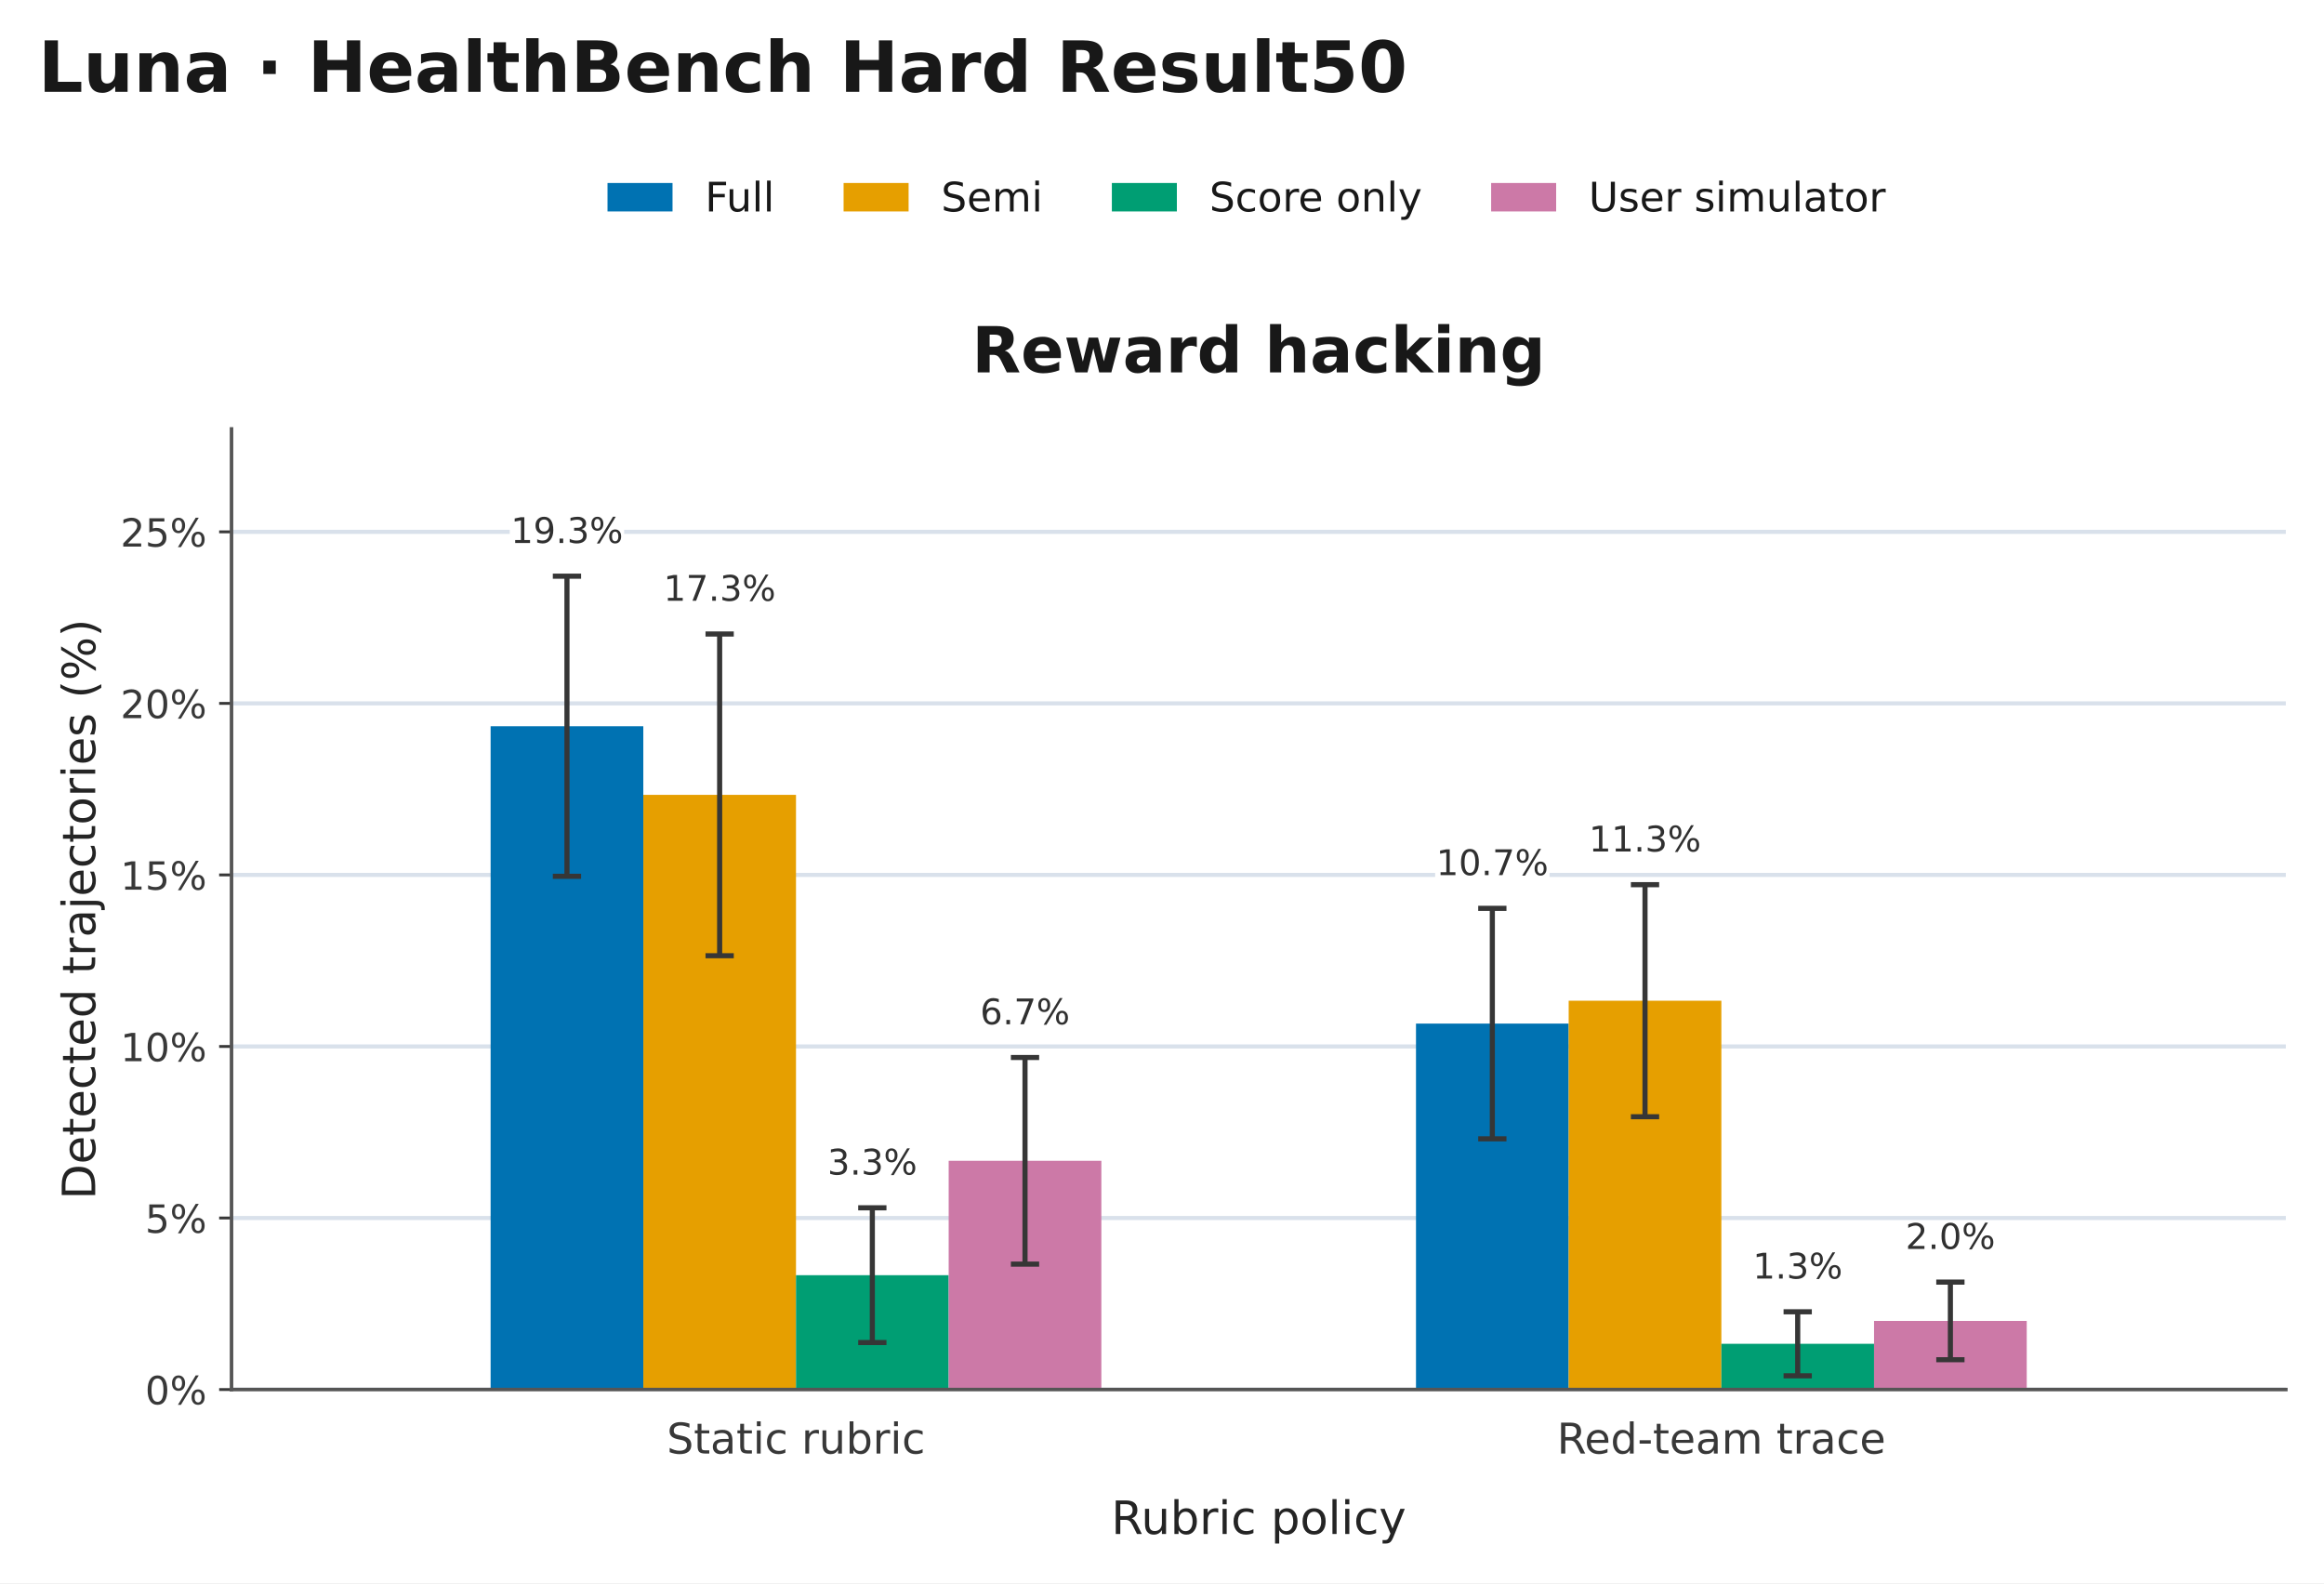
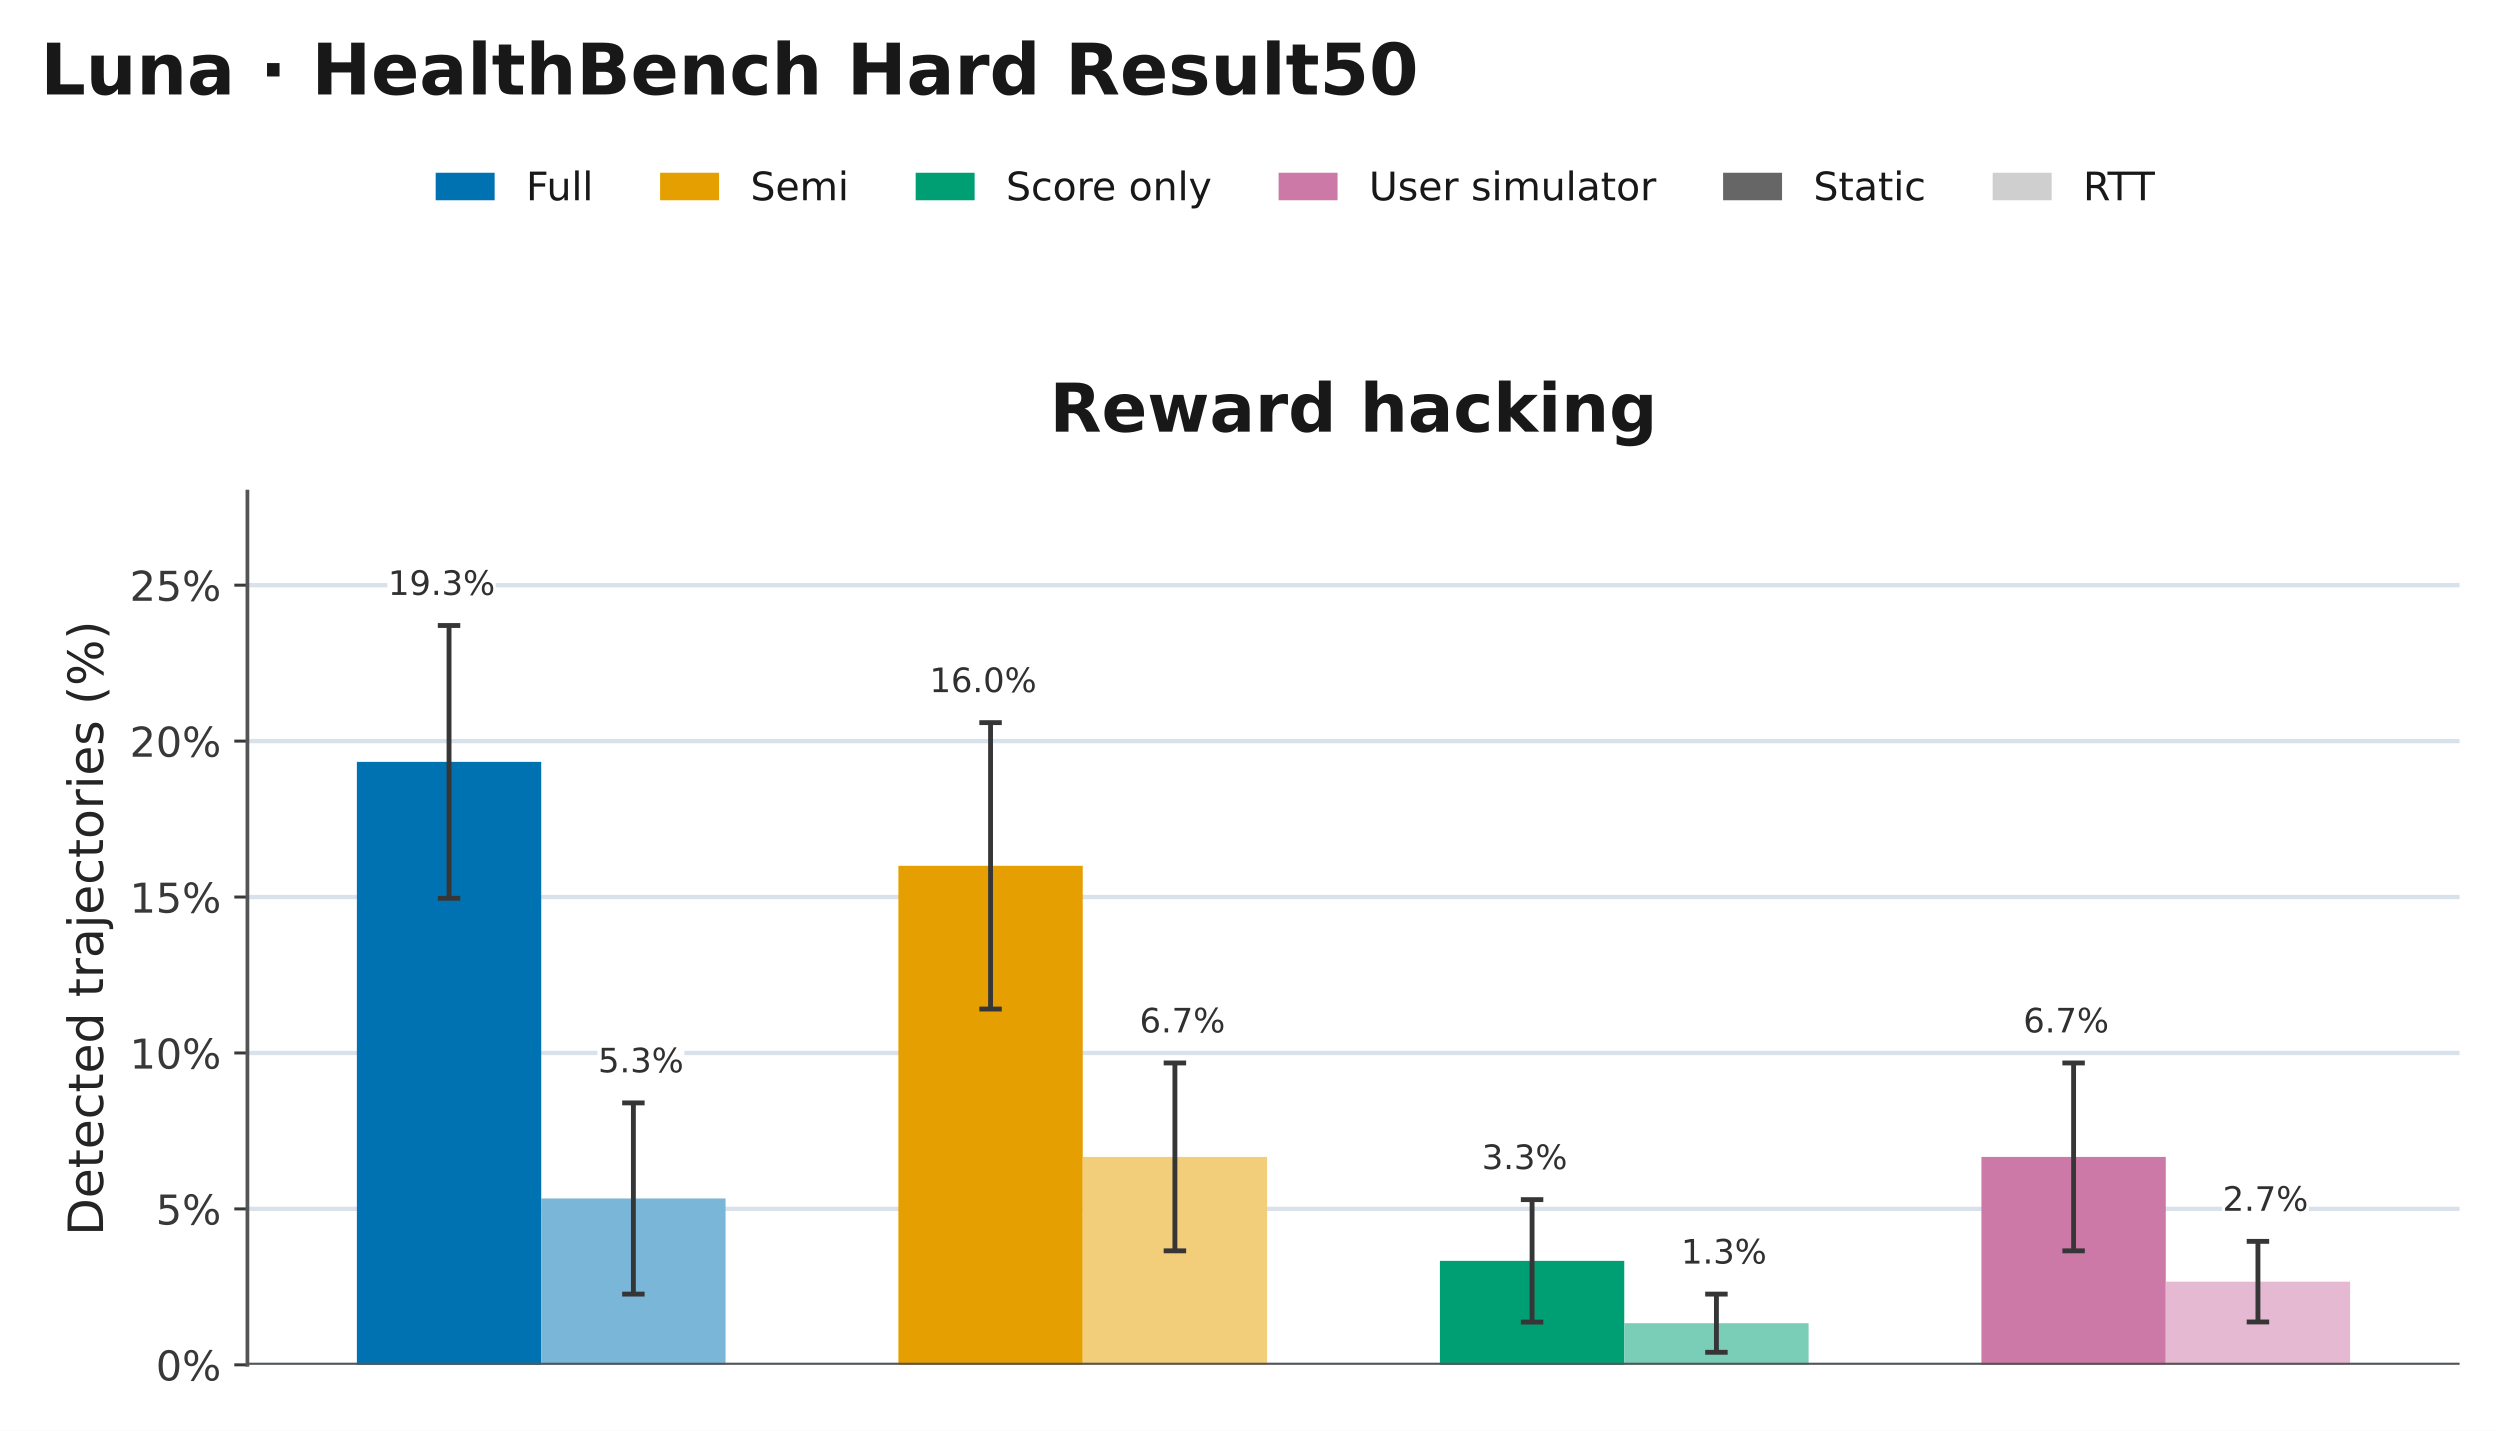
- <svg xmlns="http://www.w3.org/2000/svg" xmlns:xlink="http://www.w3.org/1999/xlink" width="657.72pt" height="448.066pt" viewBox="0 0 657.72 448.066" version="1.1">
+ <svg xmlns="http://www.w3.org/2000/svg" xmlns:xlink="http://www.w3.org/1999/xlink" width="667.872pt" height="382.229pt" viewBox="0 0 667.872 382.229" version="1.1">
  <defs>
    <style type="text/css">*{stroke-linejoin: round; stroke-linecap: butt}</style>
  </defs>
  <g id="figure_1">
    <g id="patch_1">
-       <path d="M 0 448.066  L 657.72 448.066  L 657.72 0  L 0 0  z " style="fill: #ffffff" />
+       <path d="M 0 382.229  L 667.872 382.229  L 667.872 0  L 0 0  z " style="fill: #ffffff" />
    </g>
    <g id="axes_1">
      <g id="patch_2">
-         <path d="M 65.52 393.264  L 646.92 393.264  L 646.92 121.392  L 65.52 121.392  z " style="fill: #ffffff" />
-       </g>
-       <g id="matplotlib.axis_1">
-         <g id="xtick_1">
-           <g id="line2d_1" />
-           <g id="text_1">
-             <text style="font-size: 12px; font-family: 'DejaVu Sans'; text-anchor: middle; fill: #383838" x="225.274" y="411.382" transform="rotate(-0 225.2741 411.3821)">Static rubric</text>
-           </g>
-         </g>
-         <g id="xtick_2">
-           <g id="line2d_2" />
-           <g id="text_2">
-             <text style="font-size: 12px; font-family: 'DejaVu Sans'; text-anchor: middle; fill: #383838" x="487.166" y="411.382" transform="rotate(-0 487.1659 411.3821)">Red-team trace</text>
-           </g>
-         </g>
-         <g id="text_3">
-           <text style="font-size: 13px; font-family: 'DejaVu Sans'; text-anchor: middle; fill: #242424" x="356.22" y="434.143" transform="rotate(-0 356.22 434.1429)">Rubric policy</text>
-         </g>
-       </g>
+         <path d="M 66.096 364.608  L 657.072 364.608  L 657.072 131.328  L 66.096 131.328  z " style="fill: #ffffff" />
+       </g>
+       <g id="matplotlib.axis_1" />
      <g id="matplotlib.axis_2">
        <g id="ytick_1">
+           <g id="line2d_1">
+             <path d="M 66.096 364.608  L 657.072 364.608  " clip-path="url(#p7ce8883465)" style="fill: none; stroke: #d9e1eb; stroke-width: 1.15; stroke-linecap: square" />
+           </g>
+           <g id="line2d_2">
+             <defs>
+               <path id="m91b96d7f7d" d="M 0 0  L -3.5 0  " style="stroke: #383838; stroke-width: 0.8" />
+             </defs>
+             <g>
+               <use xlink:href="#m91b96d7f7d" x="66.096" y="364.608" style="fill: #383838; stroke: #383838; stroke-width: 0.8" />
+             </g>
+           </g>
+           <g id="text_1">
+             <text style="font-size: 11px; font-family: 'DejaVu Sans'; text-anchor: end; fill: #383838" x="59.096" y="368.787" transform="rotate(-0 59.096 368.7867)">0%</text>
+           </g>
+         </g>
+         <g id="ytick_2">
          <g id="line2d_3">
-             <path d="M 65.52 393.264  L 646.92 393.264  " clip-path="url(#p55495a2b33)" style="fill: none; stroke: #d9e1eb; stroke-width: 1.15; stroke-linecap: square" />
+             <path d="M 66.096 322.951  L 657.072 322.951  " clip-path="url(#p7ce8883465)" style="fill: none; stroke: #d9e1eb; stroke-width: 1.15; stroke-linecap: square" />
          </g>
          <g id="line2d_4">
-             <defs>
-               <path id="m9b353bb526" d="M 0 0  L -3.5 0  " style="stroke: #383838; stroke-width: 0.8" />
-             </defs>
-             <g>
-               <use xlink:href="#m9b353bb526" x="65.52" y="393.264" style="fill: #383838; stroke: #383838; stroke-width: 0.8" />
+             <g>
+               <use xlink:href="#m91b96d7f7d" x="66.096" y="322.951" style="fill: #383838; stroke: #383838; stroke-width: 0.8" />
+             </g>
+           </g>
+           <g id="text_2">
+             <text style="font-size: 11px; font-family: 'DejaVu Sans'; text-anchor: end; fill: #383838" x="59.096" y="327.13" transform="rotate(-0 59.096 327.1296)">5%</text>
+           </g>
+         </g>
+         <g id="ytick_3">
+           <g id="line2d_5">
+             <path d="M 66.096 281.294  L 657.072 281.294  " clip-path="url(#p7ce8883465)" style="fill: none; stroke: #d9e1eb; stroke-width: 1.15; stroke-linecap: square" />
+           </g>
+           <g id="line2d_6">
+             <g>
+               <use xlink:href="#m91b96d7f7d" x="66.096" y="281.294" style="fill: #383838; stroke: #383838; stroke-width: 0.8" />
+             </g>
+           </g>
+           <g id="text_3">
+             <text style="font-size: 11px; font-family: 'DejaVu Sans'; text-anchor: end; fill: #383838" x="59.096" y="285.472" transform="rotate(-0 59.096 285.4724)">10%</text>
+           </g>
+         </g>
+         <g id="ytick_4">
+           <g id="line2d_7">
+             <path d="M 66.096 239.637  L 657.072 239.637  " clip-path="url(#p7ce8883465)" style="fill: none; stroke: #d9e1eb; stroke-width: 1.15; stroke-linecap: square" />
+           </g>
+           <g id="line2d_8">
+             <g>
+               <use xlink:href="#m91b96d7f7d" x="66.096" y="239.637" style="fill: #383838; stroke: #383838; stroke-width: 0.8" />
            </g>
          </g>
          <g id="text_4">
-             <text style="font-size: 11px; font-family: 'DejaVu Sans'; text-anchor: end; fill: #383838" x="58.52" y="397.443" transform="rotate(-0 58.52 397.4427)">0%</text>
-           </g>
-         </g>
-         <g id="ytick_2">
-           <g id="line2d_5">
-             <path d="M 65.52 344.715  L 646.92 344.715  " clip-path="url(#p55495a2b33)" style="fill: none; stroke: #d9e1eb; stroke-width: 1.15; stroke-linecap: square" />
-           </g>
-           <g id="line2d_6">
-             <g>
-               <use xlink:href="#m9b353bb526" x="65.52" y="344.715" style="fill: #383838; stroke: #383838; stroke-width: 0.8" />
+             <text style="font-size: 11px; font-family: 'DejaVu Sans'; text-anchor: end; fill: #383838" x="59.096" y="243.815" transform="rotate(-0 59.096 243.8153)">15%</text>
+           </g>
+         </g>
+         <g id="ytick_5">
+           <g id="line2d_9">
+             <path d="M 66.096 197.979  L 657.072 197.979  " clip-path="url(#p7ce8883465)" style="fill: none; stroke: #d9e1eb; stroke-width: 1.15; stroke-linecap: square" />
+           </g>
+           <g id="line2d_10">
+             <g>
+               <use xlink:href="#m91b96d7f7d" x="66.096" y="197.979" style="fill: #383838; stroke: #383838; stroke-width: 0.8" />
            </g>
          </g>
          <g id="text_5">
-             <text style="font-size: 11px; font-family: 'DejaVu Sans'; text-anchor: end; fill: #383838" x="58.52" y="348.894" transform="rotate(-0 58.52 348.8941)">5%</text>
-           </g>
-         </g>
-         <g id="ytick_3">
-           <g id="line2d_7">
-             <path d="M 65.52 296.167  L 646.92 296.167  " clip-path="url(#p55495a2b33)" style="fill: none; stroke: #d9e1eb; stroke-width: 1.15; stroke-linecap: square" />
-           </g>
-           <g id="line2d_8">
-             <g>
-               <use xlink:href="#m9b353bb526" x="65.52" y="296.167" style="fill: #383838; stroke: #383838; stroke-width: 0.8" />
+             <text style="font-size: 11px; font-family: 'DejaVu Sans'; text-anchor: end; fill: #383838" x="59.096" y="202.158" transform="rotate(-0 59.096 202.1581)">20%</text>
+           </g>
+         </g>
+         <g id="ytick_6">
+           <g id="line2d_11">
+             <path d="M 66.096 156.322  L 657.072 156.322  " clip-path="url(#p7ce8883465)" style="fill: none; stroke: #d9e1eb; stroke-width: 1.15; stroke-linecap: square" />
+           </g>
+           <g id="line2d_12">
+             <g>
+               <use xlink:href="#m91b96d7f7d" x="66.096" y="156.322" style="fill: #383838; stroke: #383838; stroke-width: 0.8" />
            </g>
          </g>
          <g id="text_6">
-             <text style="font-size: 11px; font-family: 'DejaVu Sans'; text-anchor: end; fill: #383838" x="58.52" y="300.346" transform="rotate(-0 58.52 300.3456)">10%</text>
-           </g>
-         </g>
-         <g id="ytick_4">
-           <g id="line2d_9">
-             <path d="M 65.52 247.618  L 646.92 247.618  " clip-path="url(#p55495a2b33)" style="fill: none; stroke: #d9e1eb; stroke-width: 1.15; stroke-linecap: square" />
-           </g>
-           <g id="line2d_10">
-             <g>
-               <use xlink:href="#m9b353bb526" x="65.52" y="247.618" style="fill: #383838; stroke: #383838; stroke-width: 0.8" />
-             </g>
-           </g>
-           <g id="text_7">
-             <text style="font-size: 11px; font-family: 'DejaVu Sans'; text-anchor: end; fill: #383838" x="58.52" y="251.797" transform="rotate(-0 58.52 251.797)">15%</text>
-           </g>
-         </g>
-         <g id="ytick_5">
-           <g id="line2d_11">
-             <path d="M 65.52 199.07  L 646.92 199.07  " clip-path="url(#p55495a2b33)" style="fill: none; stroke: #d9e1eb; stroke-width: 1.15; stroke-linecap: square" />
-           </g>
-           <g id="line2d_12">
-             <g>
-               <use xlink:href="#m9b353bb526" x="65.52" y="199.07" style="fill: #383838; stroke: #383838; stroke-width: 0.8" />
-             </g>
-           </g>
-           <g id="text_8">
-             <text style="font-size: 11px; font-family: 'DejaVu Sans'; text-anchor: end; fill: #383838" x="58.52" y="203.248" transform="rotate(-0 58.52 203.2484)">20%</text>
-           </g>
-         </g>
-         <g id="ytick_6">
-           <g id="line2d_13">
-             <path d="M 65.52 150.521  L 646.92 150.521  " clip-path="url(#p55495a2b33)" style="fill: none; stroke: #d9e1eb; stroke-width: 1.15; stroke-linecap: square" />
-           </g>
-           <g id="line2d_14">
-             <g>
-               <use xlink:href="#m9b353bb526" x="65.52" y="150.521" style="fill: #383838; stroke: #383838; stroke-width: 0.8" />
-             </g>
-           </g>
-           <g id="text_9">
-             <text style="font-size: 11px; font-family: 'DejaVu Sans'; text-anchor: end; fill: #383838" x="58.52" y="154.7" transform="rotate(-0 58.52 154.6999)">25%</text>
-           </g>
-         </g>
-         <g id="text_10">
-           <text style="font-size: 13px; font-family: 'DejaVu Sans'; text-anchor: middle; fill: #242424" x="26.948" y="257.328" transform="rotate(-90 26.94773 257.328)">Detected trajectories (%)</text>
+             <text style="font-size: 11px; font-family: 'DejaVu Sans'; text-anchor: end; fill: #383838" x="59.096" y="160.501" transform="rotate(-0 59.096 160.501)">25%</text>
+           </g>
+         </g>
+         <g id="text_7">
+           <text style="font-size: 13px; font-family: 'DejaVu Sans'; text-anchor: middle; fill: #242424" x="27.524" y="247.968" transform="rotate(-90 27.52373 247.968)">Detected trajectories (%)</text>
        </g>
      </g>
      <g id="patch_3">
-         <path d="M 138.85 393.264  L 182.062 393.264  L 182.062 205.543  L 138.85 205.543  z " clip-path="url(#p55495a2b33)" style="fill: #0072b2" />
+         <path d="M 95.337 364.608  L 144.585 364.608  L 144.585 203.534  L 95.337 203.534  z " clip-path="url(#p7ce8883465)" style="fill: #0072b2" />
      </g>
      <g id="patch_4">
-         <path d="M 400.742 393.264  L 443.954 393.264  L 443.954 289.694  L 400.742 289.694  z " clip-path="url(#p55495a2b33)" style="fill: #0072b2" />
+         <path d="M 144.585 364.608  L 193.833 364.608  L 193.833 320.174  L 144.585 320.174  z " clip-path="url(#p7ce8883465)" style="fill: #7ab6d7" />
      </g>
      <g id="patch_5">
-         <path d="M 182.062 393.264  L 225.274 393.264  L 225.274 224.962  L 182.062 224.962  z " clip-path="url(#p55495a2b33)" style="fill: #e69f00" />
+         <path d="M 240.003 364.608  L 289.251 364.608  L 289.251 231.305  L 240.003 231.305  z " clip-path="url(#p7ce8883465)" style="fill: #e69f00" />
      </g>
      <g id="patch_6">
-         <path d="M 443.954 393.264  L 487.166 393.264  L 487.166 283.221  L 443.954 283.221  z " clip-path="url(#p55495a2b33)" style="fill: #e69f00" />
+         <path d="M 289.251 364.608  L 338.499 364.608  L 338.499 309.065  L 289.251 309.065  z " clip-path="url(#p7ce8883465)" style="fill: #f2cd7a" />
      </g>
      <g id="patch_7">
-         <path d="M 225.274 393.264  L 268.486 393.264  L 268.486 360.898  L 225.274 360.898  z " clip-path="url(#p55495a2b33)" style="fill: #009e73" />
+         <path d="M 384.669 364.608  L 433.917 364.608  L 433.917 336.837  L 384.669 336.837  z " clip-path="url(#p7ce8883465)" style="fill: #009e73" />
      </g>
      <g id="patch_8">
-         <path d="M 487.166 393.264  L 530.378 393.264  L 530.378 380.318  L 487.166 380.318  z " clip-path="url(#p55495a2b33)" style="fill: #009e73" />
+         <path d="M 433.917 364.608  L 483.165 364.608  L 483.165 353.499  L 433.917 353.499  z " clip-path="url(#p7ce8883465)" style="fill: #7acdb6" />
      </g>
      <g id="patch_9">
-         <path d="M 268.486 393.264  L 311.698 393.264  L 311.698 328.533  L 268.486 328.533  z " clip-path="url(#p55495a2b33)" style="fill: #cc79a7" />
+         <path d="M 529.335 364.608  L 578.583 364.608  L 578.583 309.065  L 529.335 309.065  z " clip-path="url(#p7ce8883465)" style="fill: #cc79a7" />
      </g>
      <g id="patch_10">
-         <path d="M 530.378 393.264  L 573.59 393.264  L 573.59 373.845  L 530.378 373.845  z " clip-path="url(#p55495a2b33)" style="fill: #cc79a7" />
+         <path d="M 578.583 364.608  L 627.831 364.608  L 627.831 342.391  L 578.583 342.391  z " clip-path="url(#p7ce8883465)" style="fill: #e4b9d1" />
      </g>
      <g id="patch_11">
-         <path d="M 65.52 393.264  L 65.52 121.392  " style="fill: none; stroke: #555555; stroke-linejoin: miter; stroke-linecap: square" />
-       </g>
-       <g id="patch_12">
-         <path d="M 65.52 393.264  L 646.92 393.264  " style="fill: none; stroke: #555555; stroke-linejoin: miter; stroke-linecap: square" />
+         <path d="M 66.096 364.608  L 66.096 131.328  " style="fill: none; stroke: #555555; stroke-linejoin: miter; stroke-linecap: square" />
+       </g>
+       <g id="line2d_13">
+         <path d="M 66.096 364.608  L 657.072 364.608  " clip-path="url(#p7ce8883465)" style="fill: none; stroke: #555555; stroke-width: 1.1; stroke-linecap: square" />
+       </g>
+       <g id="text_8">
+         <text style="font-weight: 700; font-size: 18px; font-family: 'DejaVu Sans'; text-anchor: middle; fill: #181818" x="361.584" y="115.328" transform="rotate(-0 361.584 115.328)">Reward hacking</text>
+       </g>
+       <g id="LineCollection_1">
+         <path d="M 119.961 239.973  L 119.961 167.095  " clip-path="url(#p7ce8883465)" style="fill: none; stroke: #363636; stroke-width: 1.3" />
+       </g>
+       <g id="line2d_14">
+         <defs>
+           <path id="m35006eb3e1" d="M 3 0  L -3 -0  " style="stroke: #363636; stroke-width: 1.3" />
+         </defs>
+         <g clip-path="url(#p7ce8883465)">
+           <use xlink:href="#m35006eb3e1" x="119.961" y="239.973" style="fill: #1f77b4; stroke: #363636; stroke-width: 1.3" />
+         </g>
+       </g>
+       <g id="line2d_15">
+         <g clip-path="url(#p7ce8883465)">
+           <use xlink:href="#m35006eb3e1" x="119.961" y="167.095" style="fill: #1f77b4; stroke: #363636; stroke-width: 1.3" />
+         </g>
+       </g>
+       <g id="LineCollection_2">
+         <path d="M 169.209 345.713  L 169.209 294.634  " clip-path="url(#p7ce8883465)" style="fill: none; stroke: #363636; stroke-width: 1.3" />
+       </g>
+       <g id="line2d_16">
+         <g clip-path="url(#p7ce8883465)">
+           <use xlink:href="#m35006eb3e1" x="169.209" y="345.713" style="fill: #1f77b4; stroke: #363636; stroke-width: 1.3" />
+         </g>
+       </g>
+       <g id="line2d_17">
+         <g clip-path="url(#p7ce8883465)">
+           <use xlink:href="#m35006eb3e1" x="169.209" y="294.634" style="fill: #1f77b4; stroke: #363636; stroke-width: 1.3" />
+         </g>
+       </g>
+       <g id="LineCollection_3">
+         <path d="M 264.627 269.557  L 264.627 193.054  " clip-path="url(#p7ce8883465)" style="fill: none; stroke: #363636; stroke-width: 1.3" />
+       </g>
+       <g id="line2d_18">
+         <g clip-path="url(#p7ce8883465)">
+           <use xlink:href="#m35006eb3e1" x="264.627" y="269.557" style="fill: #1f77b4; stroke: #363636; stroke-width: 1.3" />
+         </g>
+       </g>
+       <g id="line2d_19">
+         <g clip-path="url(#p7ce8883465)">
+           <use xlink:href="#m35006eb3e1" x="264.627" y="193.054" style="fill: #1f77b4; stroke: #363636; stroke-width: 1.3" />
+         </g>
+       </g>
+       <g id="LineCollection_4">
+         <path d="M 313.875 334.157  L 313.875 283.973  " clip-path="url(#p7ce8883465)" style="fill: none; stroke: #363636; stroke-width: 1.3" />
+       </g>
+       <g id="line2d_20">
+         <g clip-path="url(#p7ce8883465)">
+           <use xlink:href="#m35006eb3e1" x="313.875" y="334.157" style="fill: #1f77b4; stroke: #363636; stroke-width: 1.3" />
+         </g>
+       </g>
+       <g id="line2d_21">
+         <g clip-path="url(#p7ce8883465)">
+           <use xlink:href="#m35006eb3e1" x="313.875" y="283.973" style="fill: #1f77b4; stroke: #363636; stroke-width: 1.3" />
+         </g>
+       </g>
+       <g id="LineCollection_5">
+         <path d="M 409.293 353.194  L 409.293 320.479  " clip-path="url(#p7ce8883465)" style="fill: none; stroke: #363636; stroke-width: 1.3" />
+       </g>
+       <g id="line2d_22">
+         <g clip-path="url(#p7ce8883465)">
+           <use xlink:href="#m35006eb3e1" x="409.293" y="353.194" style="fill: #1f77b4; stroke: #363636; stroke-width: 1.3" />
+         </g>
+       </g>
+       <g id="line2d_23">
+         <g clip-path="url(#p7ce8883465)">
+           <use xlink:href="#m35006eb3e1" x="409.293" y="320.479" style="fill: #1f77b4; stroke: #363636; stroke-width: 1.3" />
+         </g>
+       </g>
+       <g id="LineCollection_6">
+         <path d="M 458.541 361.274  L 458.541 345.725  " clip-path="url(#p7ce8883465)" style="fill: none; stroke: #363636; stroke-width: 1.3" />
+       </g>
+       <g id="line2d_24">
+         <g clip-path="url(#p7ce8883465)">
+           <use xlink:href="#m35006eb3e1" x="458.541" y="361.274" style="fill: #1f77b4; stroke: #363636; stroke-width: 1.3" />
+         </g>
+       </g>
+       <g id="line2d_25">
+         <g clip-path="url(#p7ce8883465)">
+           <use xlink:href="#m35006eb3e1" x="458.541" y="345.725" style="fill: #1f77b4; stroke: #363636; stroke-width: 1.3" />
+         </g>
+       </g>
+       <g id="LineCollection_7">
+         <path d="M 553.959 334.157  L 553.959 283.973  " clip-path="url(#p7ce8883465)" style="fill: none; stroke: #363636; stroke-width: 1.3" />
+       </g>
+       <g id="line2d_26">
+         <g clip-path="url(#p7ce8883465)">
+           <use xlink:href="#m35006eb3e1" x="553.959" y="334.157" style="fill: #1f77b4; stroke: #363636; stroke-width: 1.3" />
+         </g>
+       </g>
+       <g id="line2d_27">
+         <g clip-path="url(#p7ce8883465)">
+           <use xlink:href="#m35006eb3e1" x="553.959" y="283.973" style="fill: #1f77b4; stroke: #363636; stroke-width: 1.3" />
+         </g>
+       </g>
+       <g id="LineCollection_8">
+         <path d="M 603.207 353.154  L 603.207 331.628  " clip-path="url(#p7ce8883465)" style="fill: none; stroke: #363636; stroke-width: 1.3" />
+       </g>
+       <g id="line2d_28">
+         <g clip-path="url(#p7ce8883465)">
+           <use xlink:href="#m35006eb3e1" x="603.207" y="353.154" style="fill: #1f77b4; stroke: #363636; stroke-width: 1.3" />
+         </g>
+       </g>
+       <g id="line2d_29">
+         <g clip-path="url(#p7ce8883465)">
+           <use xlink:href="#m35006eb3e1" x="603.207" y="331.628" style="fill: #1f77b4; stroke: #363636; stroke-width: 1.3" />
+         </g>
+       </g>
+       <g id="text_9">
+         <g id="patch_12">
+           <path d="M 103.486 161.275  L 132.436 161.275  L 132.436 151.915  L 103.486 151.915  z " style="fill: #ffffff" />
+         </g>
+         <text style="font-size: 9px; font-family: 'DejaVu Sans'; text-anchor: middle; fill: #303030" x="117.961" y="158.932" transform="rotate(-0 117.961 158.9324)">19.3%</text>
+       </g>
+       <g id="text_10">
+         <g id="patch_13">
+           <path d="M 159.597 288.814  L 182.821 288.814  L 182.821 279.454  L 159.597 279.454  z " style="fill: #ffffff" />
+         </g>
+         <text style="font-size: 9px; font-family: 'DejaVu Sans'; text-anchor: middle; fill: #303030" x="171.209" y="286.472" transform="rotate(-0 171.209 286.4722)">5.3%</text>
      </g>
      <g id="text_11">
-         <text style="font-weight: 700; font-size: 18px; font-family: 'DejaVu Sans'; text-anchor: middle; fill: #181818" x="356.22" y="105.392" transform="rotate(-0 356.22 105.392)">Reward hacking</text>
-       </g>
-       <g id="LineCollection_1">
-         <path d="M 160.456 248.01  L 160.456 163.075  " clip-path="url(#p55495a2b33)" style="fill: none; stroke: #363636; stroke-width: 1.45" />
-       </g>
-       <g id="line2d_15">
-         <defs>
-           <path id="mfe89a69a62" d="M 4 0  L -4 -0  " style="stroke: #363636; stroke-width: 1.45" />
-         </defs>
-         <g clip-path="url(#p55495a2b33)">
-           <use xlink:href="#mfe89a69a62" x="160.456" y="248.01" style="fill: #1f77b4; stroke: #363636; stroke-width: 1.45" />
-         </g>
-       </g>
-       <g id="line2d_16">
-         <g clip-path="url(#p55495a2b33)">
-           <use xlink:href="#mfe89a69a62" x="160.456" y="163.075" style="fill: #1f77b4; stroke: #363636; stroke-width: 1.45" />
-         </g>
-       </g>
-       <g id="LineCollection_2">
-         <path d="M 422.348 322.309  L 422.348 257.078  " clip-path="url(#p55495a2b33)" style="fill: none; stroke: #363636; stroke-width: 1.45" />
-       </g>
-       <g id="line2d_17">
-         <g clip-path="url(#p55495a2b33)">
-           <use xlink:href="#mfe89a69a62" x="422.348" y="322.309" style="fill: #1f77b4; stroke: #363636; stroke-width: 1.45" />
-         </g>
-       </g>
-       <g id="line2d_18">
-         <g clip-path="url(#p55495a2b33)">
-           <use xlink:href="#mfe89a69a62" x="422.348" y="257.078" style="fill: #1f77b4; stroke: #363636; stroke-width: 1.45" />
-         </g>
-       </g>
-       <g id="LineCollection_3">
-         <path d="M 203.668 270.491  L 203.668 179.434  " clip-path="url(#p55495a2b33)" style="fill: none; stroke: #363636; stroke-width: 1.45" />
-       </g>
-       <g id="line2d_19">
-         <g clip-path="url(#p55495a2b33)">
-           <use xlink:href="#mfe89a69a62" x="203.668" y="270.491" style="fill: #1f77b4; stroke: #363636; stroke-width: 1.45" />
-         </g>
-       </g>
-       <g id="line2d_20">
-         <g clip-path="url(#p55495a2b33)">
-           <use xlink:href="#mfe89a69a62" x="203.668" y="179.434" style="fill: #1f77b4; stroke: #363636; stroke-width: 1.45" />
-         </g>
-       </g>
-       <g id="LineCollection_4">
-         <path d="M 465.56 316.058  L 465.56 250.383  " clip-path="url(#p55495a2b33)" style="fill: none; stroke: #363636; stroke-width: 1.45" />
-       </g>
-       <g id="line2d_21">
-         <g clip-path="url(#p55495a2b33)">
-           <use xlink:href="#mfe89a69a62" x="465.56" y="316.058" style="fill: #1f77b4; stroke: #363636; stroke-width: 1.45" />
-         </g>
-       </g>
-       <g id="line2d_22">
-         <g clip-path="url(#p55495a2b33)">
-           <use xlink:href="#mfe89a69a62" x="465.56" y="250.383" style="fill: #1f77b4; stroke: #363636; stroke-width: 1.45" />
-         </g>
-       </g>
-       <g id="LineCollection_5">
-         <path d="M 246.88 379.962  L 246.88 341.834  " clip-path="url(#p55495a2b33)" style="fill: none; stroke: #363636; stroke-width: 1.45" />
-       </g>
-       <g id="line2d_23">
-         <g clip-path="url(#p55495a2b33)">
-           <use xlink:href="#mfe89a69a62" x="246.88" y="379.962" style="fill: #1f77b4; stroke: #363636; stroke-width: 1.45" />
-         </g>
-       </g>
-       <g id="line2d_24">
-         <g clip-path="url(#p55495a2b33)">
-           <use xlink:href="#mfe89a69a62" x="246.88" y="341.834" style="fill: #1f77b4; stroke: #363636; stroke-width: 1.45" />
-         </g>
-       </g>
-       <g id="LineCollection_6">
-         <path d="M 508.772 389.378  L 508.772 371.257  " clip-path="url(#p55495a2b33)" style="fill: none; stroke: #363636; stroke-width: 1.45" />
-       </g>
-       <g id="line2d_25">
-         <g clip-path="url(#p55495a2b33)">
-           <use xlink:href="#mfe89a69a62" x="508.772" y="389.378" style="fill: #1f77b4; stroke: #363636; stroke-width: 1.45" />
-         </g>
-       </g>
-       <g id="line2d_26">
-         <g clip-path="url(#p55495a2b33)">
-           <use xlink:href="#mfe89a69a62" x="508.772" y="371.257" style="fill: #1f77b4; stroke: #363636; stroke-width: 1.45" />
-         </g>
-       </g>
-       <g id="LineCollection_7">
-         <path d="M 290.092 357.775  L 290.092 299.29  " clip-path="url(#p55495a2b33)" style="fill: none; stroke: #363636; stroke-width: 1.45" />
-       </g>
-       <g id="line2d_27">
-         <g clip-path="url(#p55495a2b33)">
-           <use xlink:href="#mfe89a69a62" x="290.092" y="357.775" style="fill: #1f77b4; stroke: #363636; stroke-width: 1.45" />
-         </g>
-       </g>
-       <g id="line2d_28">
-         <g clip-path="url(#p55495a2b33)">
-           <use xlink:href="#mfe89a69a62" x="290.092" y="299.29" style="fill: #1f77b4; stroke: #363636; stroke-width: 1.45" />
-         </g>
-       </g>
-       <g id="LineCollection_8">
-         <path d="M 551.984 384.825  L 551.984 362.864  " clip-path="url(#p55495a2b33)" style="fill: none; stroke: #363636; stroke-width: 1.45" />
-       </g>
-       <g id="line2d_29">
-         <g clip-path="url(#p55495a2b33)">
-           <use xlink:href="#mfe89a69a62" x="551.984" y="384.825" style="fill: #1f77b4; stroke: #363636; stroke-width: 1.45" />
-         </g>
-       </g>
-       <g id="line2d_30">
-         <g clip-path="url(#p55495a2b33)">
-           <use xlink:href="#mfe89a69a62" x="551.984" y="362.864" style="fill: #1f77b4; stroke: #363636; stroke-width: 1.45" />
-         </g>
+         <g id="patch_14">
+           <path d="M 248.152 187.234  L 277.102 187.234  L 277.102 177.874  L 248.152 177.874  z " style="fill: #ffffff" />
+         </g>
+         <text style="font-size: 9px; font-family: 'DejaVu Sans'; text-anchor: middle; fill: #303030" x="262.627" y="184.892" transform="rotate(-0 262.627 184.8916)">16.0%</text>
      </g>
      <g id="text_12">
-         <g id="patch_13">
-           <path d="M 144.272 156.375  L 176.639 156.375  L 176.639 145.775  L 144.272 145.775  z " style="fill: #ffffff" />
-         </g>
-         <text style="font-size: 10px; font-family: 'DejaVu Sans'; text-anchor: middle; fill: #303030" x="160.456" y="153.673" transform="rotate(-0 160.4558 153.6731)">19.3%</text>
+         <g id="patch_15">
+           <path d="M 304.263 278.153  L 327.487 278.153  L 327.487 268.793  L 304.263 268.793  z " style="fill: #ffffff" />
+         </g>
+         <text style="font-size: 9px; font-family: 'DejaVu Sans'; text-anchor: middle; fill: #303030" x="315.875" y="275.811" transform="rotate(-0 315.875 275.8113)">6.7%</text>
      </g>
      <g id="text_13">
-         <g id="patch_14">
-           <path d="M 406.164 250.378  L 438.531 250.378  L 438.531 239.778  L 406.164 239.778  z " style="fill: #ffffff" />
-         </g>
-         <text style="font-size: 10px; font-family: 'DejaVu Sans'; text-anchor: middle; fill: #303030" x="422.348" y="247.676" transform="rotate(-0 422.3477 247.6756)">10.7%</text>
+         <g id="patch_16">
+           <path d="M 395.681 314.659  L 418.905 314.659  L 418.905 305.299  L 395.681 305.299  z " style="fill: #ffffff" />
+         </g>
+         <text style="font-size: 9px; font-family: 'DejaVu Sans'; text-anchor: middle; fill: #303030" x="407.293" y="312.317" transform="rotate(-0 407.293 312.3167)">3.3%</text>
      </g>
      <g id="text_14">
-         <g id="patch_15">
-           <path d="M 187.484 172.734  L 219.852 172.734  L 219.852 162.134  L 187.484 162.134  z " style="fill: #ffffff" />
-         </g>
-         <text style="font-size: 10px; font-family: 'DejaVu Sans'; text-anchor: middle; fill: #303030" x="203.668" y="170.031" transform="rotate(-0 203.668 170.0314)">17.3%</text>
+         <g id="patch_17">
+           <path d="M 448.929 339.905  L 472.153 339.905  L 472.153 330.545  L 448.929 330.545  z " style="fill: #ffffff" />
+         </g>
+         <text style="font-size: 9px; font-family: 'DejaVu Sans'; text-anchor: middle; fill: #303030" x="460.541" y="337.563" transform="rotate(-0 460.541 337.5629)">1.3%</text>
      </g>
      <g id="text_15">
-         <g id="patch_16">
-           <path d="M 449.376 243.683  L 481.743 243.683  L 481.743 233.083  L 449.376 233.083  z " style="fill: #ffffff" />
-         </g>
-         <text style="font-size: 10px; font-family: 'DejaVu Sans'; text-anchor: middle; fill: #303030" x="465.56" y="240.98" transform="rotate(-0 465.5599 240.9804)">11.3%</text>
+         <g id="patch_18">
+           <path d="M 540.347 278.153  L 563.571 278.153  L 563.571 268.793  L 540.347 268.793  z " style="fill: #ffffff" />
+         </g>
+         <text style="font-size: 9px; font-family: 'DejaVu Sans'; text-anchor: middle; fill: #303030" x="551.959" y="275.811" transform="rotate(-0 551.959 275.8113)">6.7%</text>
      </g>
      <g id="text_16">
-         <g id="patch_17">
-           <path d="M 233.878 335.134  L 259.882 335.134  L 259.882 324.534  L 233.878 324.534  z " style="fill: #ffffff" />
-         </g>
-         <text style="font-size: 10px; font-family: 'DejaVu Sans'; text-anchor: middle; fill: #303030" x="246.88" y="332.432" transform="rotate(-0 246.8801 332.432)">3.3%</text>
-       </g>
-       <g id="text_17">
-         <g id="patch_18">
-           <path d="M 495.77 364.557  L 521.774 364.557  L 521.774 353.957  L 495.77 353.957  z " style="fill: #ffffff" />
-         </g>
-         <text style="font-size: 10px; font-family: 'DejaVu Sans'; text-anchor: middle; fill: #303030" x="508.772" y="361.855" transform="rotate(-0 508.772 361.8549)">1.3%</text>
-       </g>
-       <g id="text_18">
        <g id="patch_19">
-           <path d="M 277.09 292.59  L 303.095 292.59  L 303.095 281.99  L 277.09 281.99  z " style="fill: #ffffff" />
-         </g>
-         <text style="font-size: 10px; font-family: 'DejaVu Sans'; text-anchor: middle; fill: #303030" x="290.092" y="289.888" transform="rotate(-0 290.0923 289.8875)">6.7%</text>
-       </g>
-       <g id="text_19">
-         <g id="patch_20">
-           <path d="M 538.982 356.164  L 564.987 356.164  L 564.987 345.564  L 538.982 345.564  z " style="fill: #ffffff" />
-         </g>
-         <text style="font-size: 10px; font-family: 'DejaVu Sans'; text-anchor: middle; fill: #303030" x="551.984" y="353.462" transform="rotate(-0 551.9842 353.4616)">2.0%</text>
+           <path d="M 593.595 325.808  L 616.819 325.808  L 616.819 316.448  L 593.595 316.448  z " style="fill: #ffffff" />
+         </g>
+         <text style="font-size: 9px; font-family: 'DejaVu Sans'; text-anchor: middle; fill: #303030" x="605.207" y="323.466" transform="rotate(-0 605.207 323.4656)">2.7%</text>
      </g>
    </g>
-     <g id="text_20">
-       <text style="font-weight: 700; font-size: 20px; font-family: 'DejaVu Sans'; text-anchor: start; fill: #181818" x="10.8" y="25.997" transform="rotate(-0 10.8 25.99687)">Luna · HealthBench Hard Result50</text>
+     <g id="text_17">
+       <text style="font-weight: 700; font-size: 19px; font-family: 'DejaVu Sans'; text-anchor: start; fill: #181818" x="10.8" y="25.237" transform="rotate(-0 10.8 25.23703)">Luna · HealthBench Hard Result50</text>
    </g>
    <g id="legend_1">
+       <g id="patch_20">
+         <path d="M 116.394 53.5  L 132.144 53.5  L 132.144 46.15  L 116.394 46.15  z " style="fill: #0072b2" />
+       </g>
+       <g id="text_18">
+         <text style="font-size: 10.5px; font-family: 'DejaVu Sans'; text-anchor: start; fill: #181818" x="140.544" y="53.5" transform="rotate(-0 140.5437 53.50036)">Full</text>
+       </g>
      <g id="patch_21">
-         <path d="M 171.933 59.84  L 190.333 59.84  L 190.333 51.79  L 171.933 51.79  z " style="fill: #0072b2" />
+         <path d="M 176.347 53.5  L 192.097 53.5  L 192.097 46.15  L 176.347 46.15  z " style="fill: #e69f00" />
+       </g>
+       <g id="text_19">
+         <text style="font-size: 10.5px; font-family: 'DejaVu Sans'; text-anchor: start; fill: #181818" x="200.497" y="53.5" transform="rotate(-0 200.4971 53.50036)">Semi</text>
+       </g>
+       <g id="patch_22">
+         <path d="M 244.618 53.5  L 260.368 53.5  L 260.368 46.15  L 244.618 46.15  z " style="fill: #009e73" />
+       </g>
+       <g id="text_20">
+         <text style="font-size: 10.5px; font-family: 'DejaVu Sans'; text-anchor: start; fill: #181818" x="268.768" y="53.5" transform="rotate(-0 268.7684 53.50036)">Score only</text>
+       </g>
+       <g id="patch_23">
+         <path d="M 341.576 53.5  L 357.326 53.5  L 357.326 46.15  L 341.576 46.15  z " style="fill: #cc79a7" />
      </g>
      <g id="text_21">
-         <text style="font-size: 11.5px; font-family: 'DejaVu Sans'; text-anchor: start; fill: #181818" x="199.533" y="59.84" transform="rotate(-0 199.5329 59.8402)">Full</text>
-       </g>
-       <g id="patch_22">
-         <path d="M 238.746 59.84  L 257.146 59.84  L 257.146 51.79  L 238.746 51.79  z " style="fill: #e69f00" />
+         <text style="font-size: 10.5px; font-family: 'DejaVu Sans'; text-anchor: start; fill: #181818" x="365.726" y="53.5" transform="rotate(-0 365.7261 53.50036)">User simulator</text>
+       </g>
+       <g id="patch_24">
+         <path d="M 460.323 53.5  L 476.073 53.5  L 476.073 46.15  L 460.323 46.15  z " style="fill: #666666" />
      </g>
      <g id="text_22">
-         <text style="font-size: 11.5px; font-family: 'DejaVu Sans'; text-anchor: start; fill: #181818" x="266.346" y="59.84" transform="rotate(-0 266.3461 59.8402)">Semi</text>
-       </g>
-       <g id="patch_23">
-         <path d="M 314.669 59.84  L 333.069 59.84  L 333.069 51.79  L 314.669 51.79  z " style="fill: #009e73" />
+         <text style="font-size: 10.5px; font-family: 'DejaVu Sans'; text-anchor: start; fill: #181818" x="484.473" y="53.5" transform="rotate(-0 484.4729 53.50036)">Static</text>
+       </g>
+       <g id="patch_25">
+         <path d="M 532.346 53.5  L 548.096 53.5  L 548.096 46.15  L 532.346 46.15  z " style="fill: #cfcfcf" />
      </g>
      <g id="text_23">
-         <text style="font-size: 11.5px; font-family: 'DejaVu Sans'; text-anchor: start; fill: #181818" x="342.269" y="59.84" transform="rotate(-0 342.2694 59.8402)">Score only</text>
-       </g>
-       <g id="patch_24">
-         <path d="M 422.011 59.84  L 440.411 59.84  L 440.411 51.79  L 422.011 51.79  z " style="fill: #cc79a7" />
-       </g>
-       <g id="text_24">
-         <text style="font-size: 11.5px; font-family: 'DejaVu Sans'; text-anchor: start; fill: #181818" x="449.611" y="59.84" transform="rotate(-0 449.6111 59.8402)">User simulator</text>
+         <text style="font-size: 10.5px; font-family: 'DejaVu Sans'; text-anchor: start; fill: #181818" x="556.496" y="53.5" transform="rotate(-0 556.4963 53.50036)">RTT</text>
      </g>
    </g>
  </g>
  <defs>
-     <clipPath id="p55495a2b33">
-       <rect x="65.52" y="121.392" width="581.4" height="271.872" />
+     <clipPath id="p7ce8883465">
+       <rect x="66.096" y="131.328" width="590.976" height="233.28" />
    </clipPath>
  </defs>
</svg>
